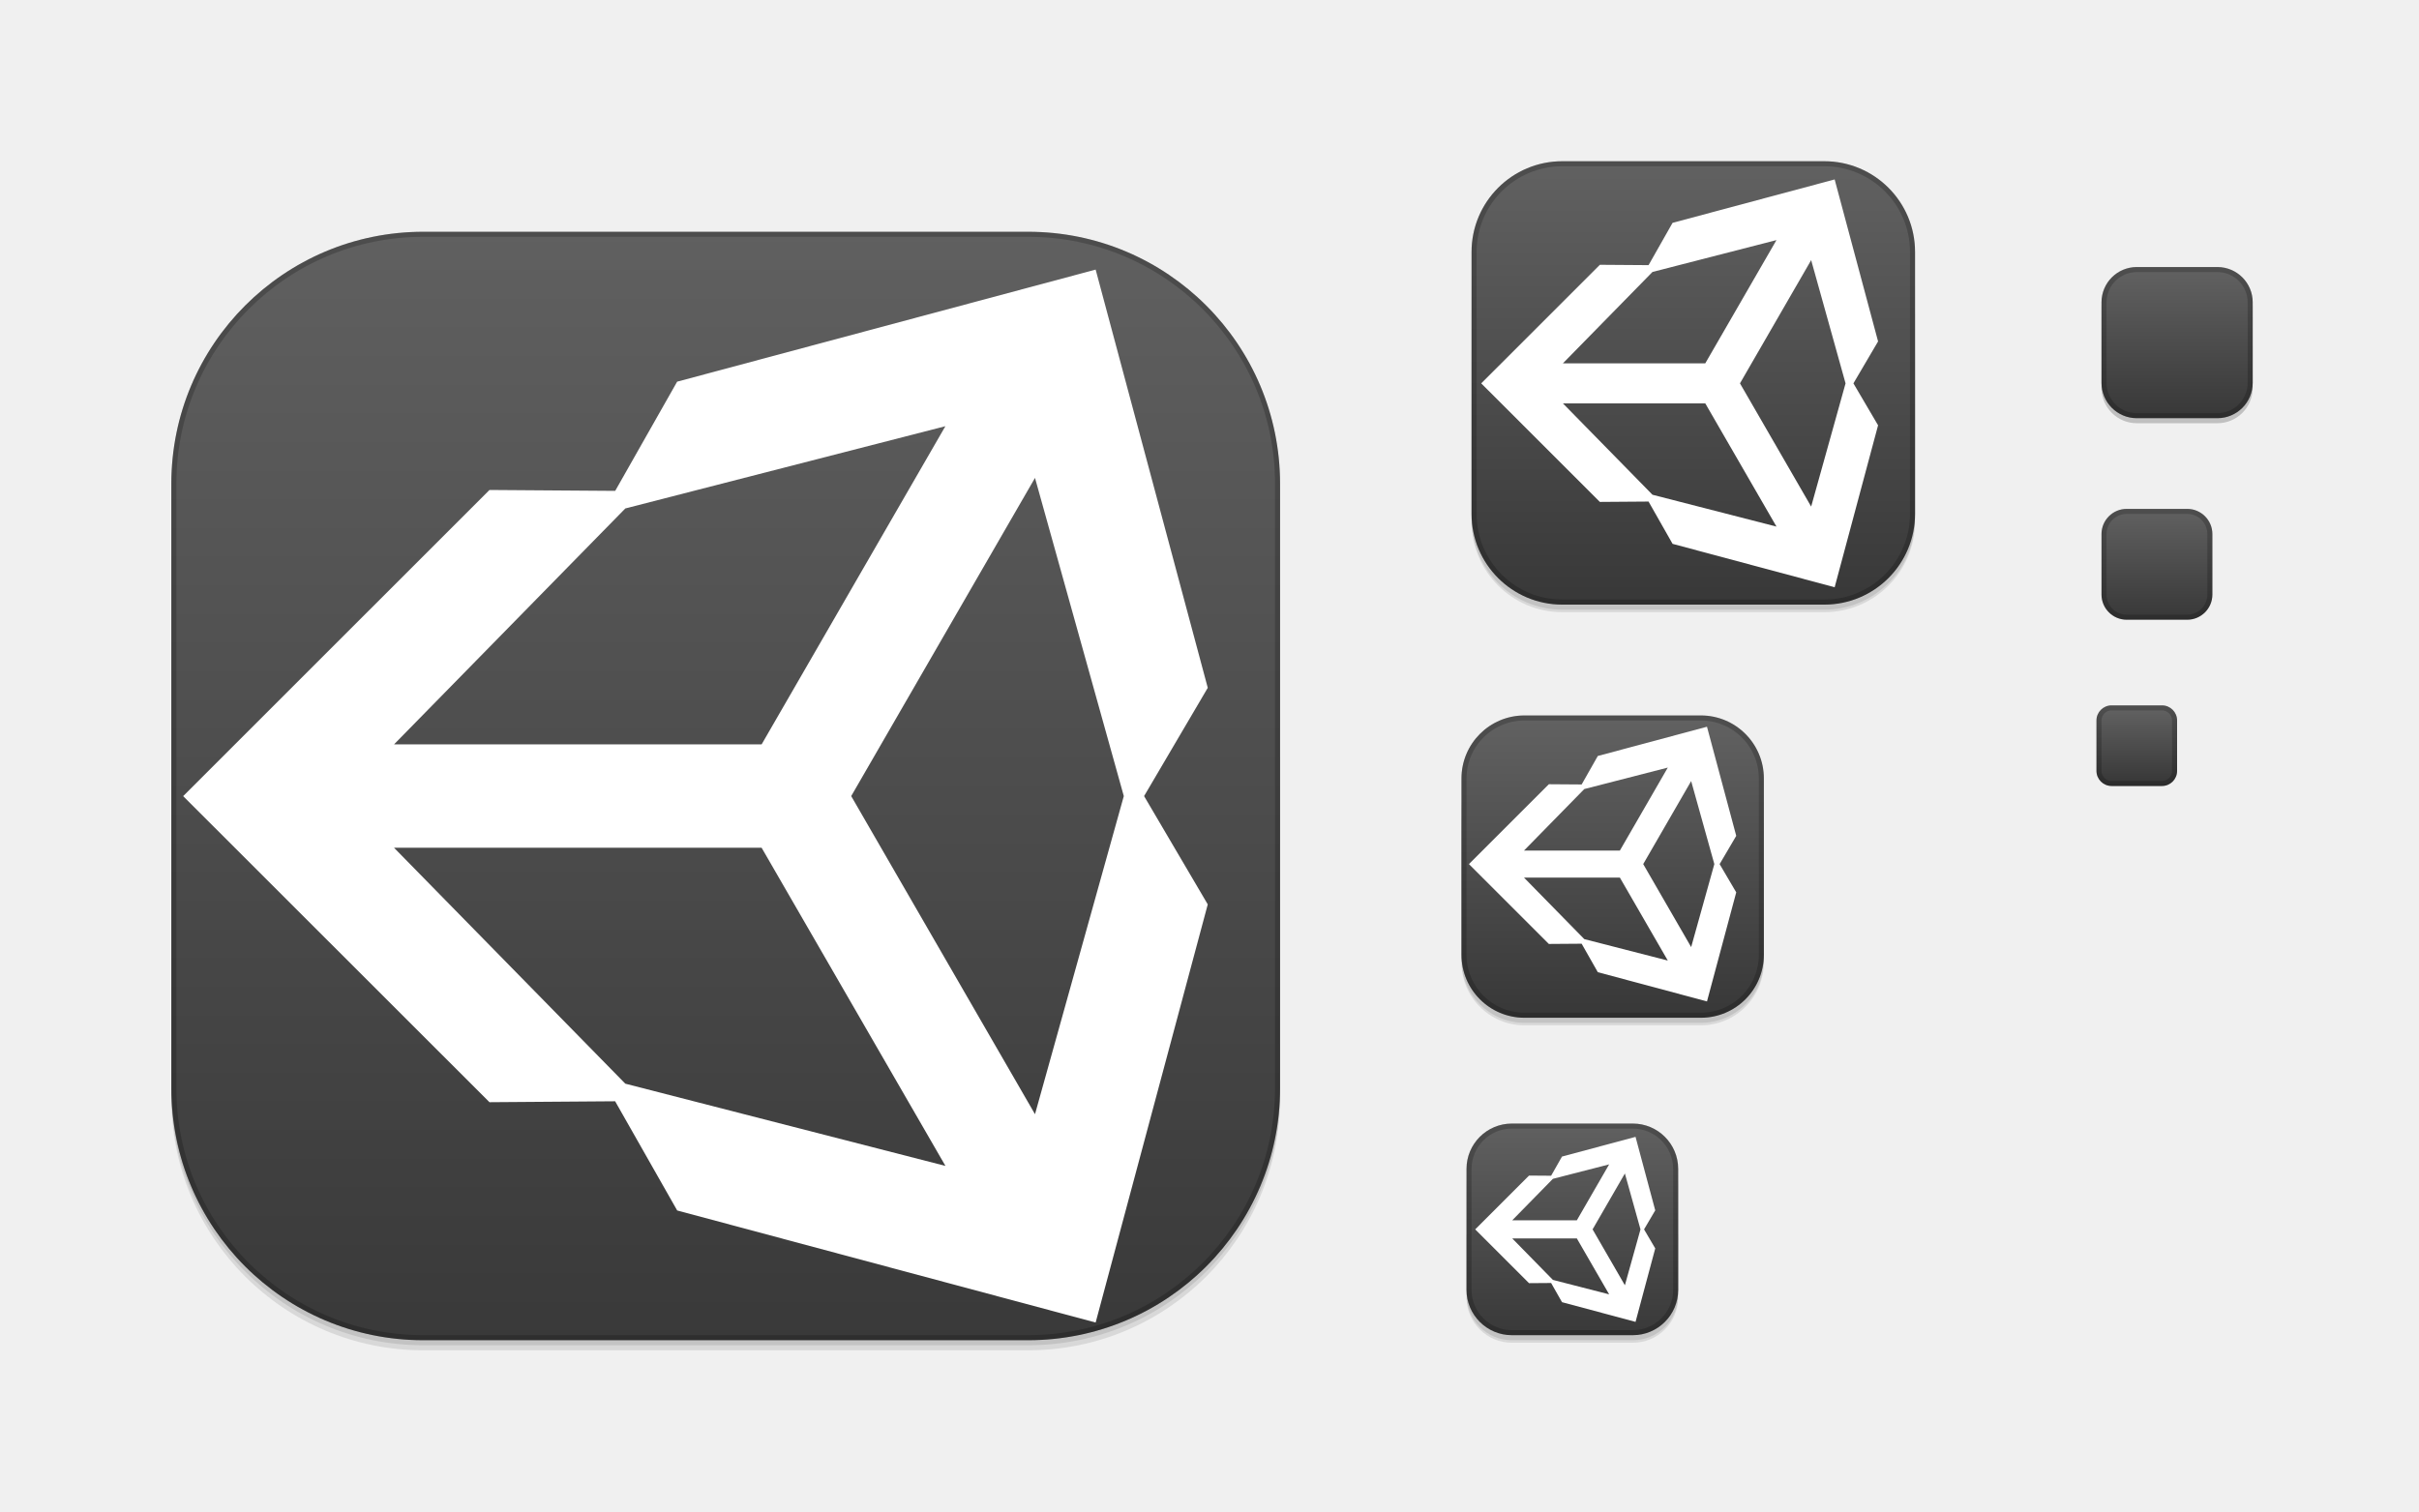
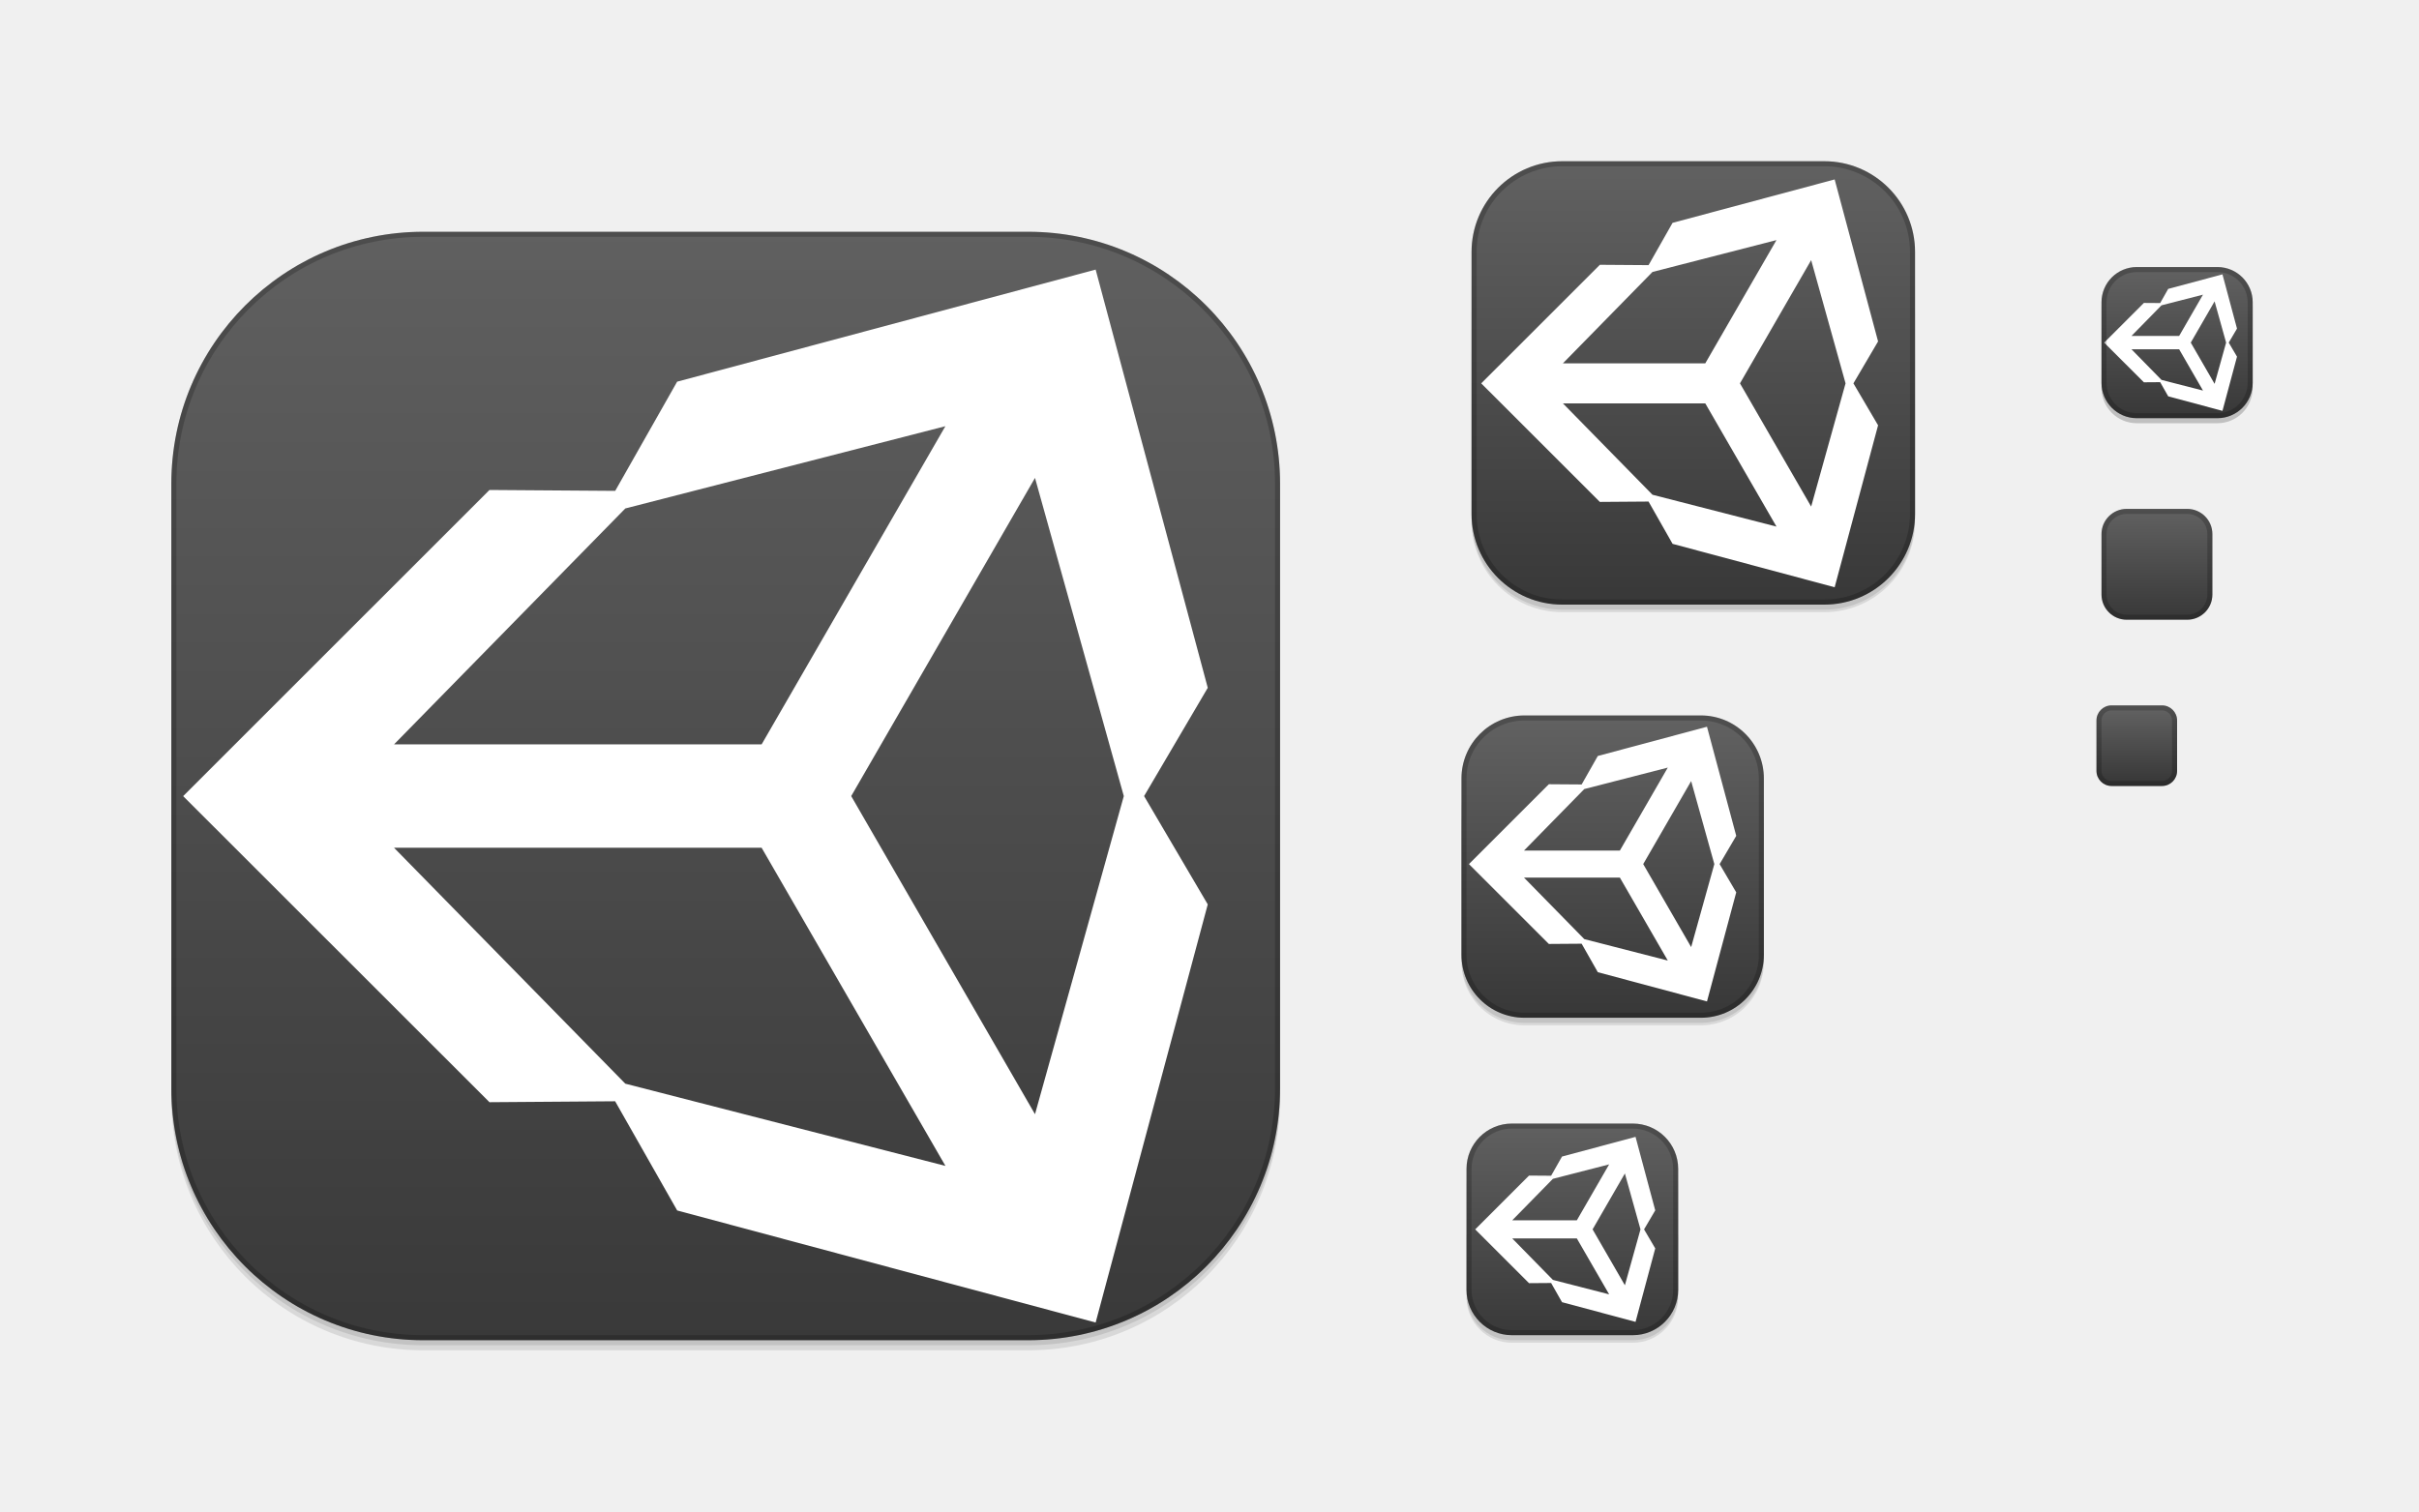
<svg xmlns="http://www.w3.org/2000/svg" xmlns:xlink="http://www.w3.org/1999/xlink" width="480" height="300" id="svg11300" version="1.0" style="display:inline;enable-background:new">
  <defs id="defs3">
    <linearGradient id="outerBackgroundGradient">
      <stop style="stop-color:#363636;stop-opacity:1" offset="0" id="stop3864-8-6" />
      <stop style="stop-color:#636363;stop-opacity:1" offset="1" id="stop3866-9-1" />
    </linearGradient>
    <linearGradient xlink:href="#outerBackgroundGradient" id="linearGradient4097" gradientUnits="userSpaceOnUse" x1="264" y1="280" x2="264" y2="40" gradientTransform="matrix(0.06666667,0,0,0.06666667,414.4,137.3333)" />
    <linearGradient xlink:href="#outerBackgroundGradient" id="linearGradient4101" gradientUnits="userSpaceOnUse" gradientTransform="matrix(0.0875,0,0,0.0875,414.9,97.5)" x1="286.857" y1="302.857" x2="286.857" y2="28.571" />
    <linearGradient xlink:href="#outerBackgroundGradient" id="linearGradient4153" gradientUnits="userSpaceOnUse" gradientTransform="matrix(0.1193182,0,0,0.1193182,414.1364,48.22727)" x1="283.81" y1="299.81" x2="283.81" y2="31.619" />
    <linearGradient xlink:href="#outerBackgroundGradient" id="linearGradient4869" gradientUnits="userSpaceOnUse" gradientTransform="matrix(0.175,0,0,-0.175,286.8,-216)" x1="281.143" y1="297.143" x2="281.143" y2="22.857" />
    <clipPath clipPathUnits="userSpaceOnUse" id="clipPath4891">
      <rect ry="9" y="223" x="307" height="42" width="42" id="rect4893" style="color:#bebebe;fill:url(#linearGradient4895);fill-opacity:1;fill-rule:nonzero;stroke:none;stroke-width:0;marker:none;visibility:visible;display:inline;overflow:visible;enable-background:accumulate" transform="matrix(0,1,-1,0,0,0)" />
    </clipPath>
    <linearGradient xlink:href="#outerBackgroundGradient" id="linearGradient4895" gradientUnits="userSpaceOnUse" gradientTransform="matrix(0.175,0,0,0.175,302.8,216)" x1="144" y1="280" x2="144" y2="40" />
    <clipPath clipPathUnits="userSpaceOnUse" id="clipPath4044">
      <rect ry="4" y="85" x="433" height="22" width="22" id="rect4046" style="color:#bebebe;fill:url(#linearGradient4048);fill-opacity:1;fill-rule:nonzero;stroke:none;stroke-width:0;marker:none;visibility:visible;display:inline;overflow:visible;enable-background:accumulate" />
    </clipPath>
    <linearGradient xlink:href="#outerBackgroundGradient" id="linearGradient4048" gradientUnits="userSpaceOnUse" gradientTransform="matrix(0.0875,0,0,0.0875,430.9,81.5)" x1="149.714" y1="291.429" x2="149.714" y2="40" />
    <clipPath clipPathUnits="userSpaceOnUse" id="clipPath4089">
      <rect style="color:#bebebe;fill:url(#linearGradient4093);fill-opacity:1;fill-rule:nonzero;stroke:none;stroke-width:0;marker:none;visibility:visible;display:inline;overflow:visible;enable-background:accumulate" id="rect4091" width="30" height="30" x="433" y="37" ry="6" />
    </clipPath>
    <linearGradient xlink:href="#outerBackgroundGradient" id="linearGradient4093" gradientUnits="userSpaceOnUse" gradientTransform="matrix(0.1193182,0,0,0.1193182,430.1364,32.22727)" x1="149.714" y1="291.429" x2="149.714" y2="40" />
    <clipPath clipPathUnits="userSpaceOnUse" id="clipPath3855">
      <rect style="color:#bebebe;fill:url(#linearGradient3859);fill-opacity:1;fill-rule:nonzero;stroke:none;stroke-width:0;marker:none;visibility:visible;display:inline;overflow:visible;enable-background:accumulate" id="rect3857" width="16" height="16" x="304" y="212" ry="3" transform="matrix(0,1,-1,0,0,0)" />
    </clipPath>
    <linearGradient xlink:href="#outerBackgroundGradient" id="linearGradient3859" gradientUnits="userSpaceOnUse" gradientTransform="matrix(0.06666667,0,0,0.06666667,302.4,209.3333)" x1="144" y1="280" x2="144" y2="40" />
    <clipPath clipPathUnits="userSpaceOnUse" id="clipPath3862">
      <rect ry="50" y="46" x="34" height="220" width="220" id="rect3864" style="color:#bebebe;fill:url(#linearGradient3866);fill-opacity:1;fill-rule:nonzero;stroke:none;stroke-width:0;marker:none;visibility:visible;display:inline;overflow:visible;enable-background:accumulate" />
    </clipPath>
    <linearGradient xlink:href="#outerBackgroundGradient" id="linearGradient3866" gradientUnits="userSpaceOnUse" gradientTransform="translate(0,-4)" x1="144" y1="280" x2="144" y2="40" />
    <linearGradient xlink:href="#outerBackgroundGradient" id="linearGradient3876" gradientUnits="userSpaceOnUse" gradientTransform="translate(0,-4)" x1="272" y1="288" x2="272" y2="32" />
    <clipPath clipPathUnits="userSpaceOnUse" id="clipPath4187">
      <rect ry="12.5" y="142" x="290" height="60" width="60" id="rect4189" style="color:#bebebe;fill:url(#linearGradient4191);fill-opacity:1;fill-rule:nonzero;stroke:none;stroke-width:0;marker:none;visibility:visible;display:inline;overflow:visible;enable-background:accumulate" />
    </clipPath>
    <linearGradient xlink:href="#outerBackgroundGradient" id="linearGradient4191" gradientUnits="userSpaceOnUse" x1="352" y1="204" x2="352" y2="140" />
    <linearGradient xlink:href="#outerBackgroundGradient" id="linearGradient4197" gradientUnits="userSpaceOnUse" x1="384" y1="124" x2="384" y2="28" />
    <linearGradient xlink:href="#outerBackgroundGradient" id="linearGradient4199" gradientUnits="userSpaceOnUse" x1="352" y1="204" x2="352" y2="140" />
    <clipPath clipPathUnits="userSpaceOnUse" id="clipPath4346">
      <rect style="color:#bebebe;fill:url(#linearGradient4350);fill-opacity:1;fill-rule:nonzero;stroke:none;stroke-width:0;marker:none;visibility:visible;display:inline;overflow:visible;enable-background:accumulate" id="rect4348" width="88" height="88" x="292" y="32" ry="18" />
    </clipPath>
    <linearGradient xlink:href="#outerBackgroundGradient" id="linearGradient4350" gradientUnits="userSpaceOnUse" x1="384" y1="124" x2="384" y2="28" />
    <clipPath clipPathUnits="userSpaceOnUse" id="clipPath3871">
      <rect ry="5" y="101" x="417" height="22" width="22" id="rect3873" style="color:#bebebe;fill:url(#linearGradient3875);fill-opacity:1;fill-rule:nonzero;stroke:none;stroke-width:0;marker:none;visibility:visible;display:inline;overflow:visible;enable-background:accumulate" />
    </clipPath>
    <linearGradient xlink:href="#outerBackgroundGradient" id="linearGradient3875" gradientUnits="userSpaceOnUse" gradientTransform="matrix(0.0875,0,0,0.0875,414.9,97.5)" x1="286.857" y1="302.857" x2="286.857" y2="28.571" />
    <clipPath clipPathUnits="userSpaceOnUse" id="clipPath3881">
      <rect style="color:#bebebe;fill:url(#linearGradient3885);fill-opacity:1;fill-rule:nonzero;stroke:none;stroke-width:0;marker:none;visibility:visible;display:inline;overflow:visible;enable-background:accumulate" id="rect3883" width="30" height="30" x="417" y="53" ry="7" />
    </clipPath>
    <linearGradient xlink:href="#outerBackgroundGradient" id="linearGradient3885" gradientUnits="userSpaceOnUse" gradientTransform="matrix(0.1193182,0,0,0.1193182,414.1364,48.22727)" x1="283.81" y1="299.81" x2="283.81" y2="31.619" />
  </defs>
  <g style="display:inline" id="layer1">
    <g style="display:none" id="layer7">
      <text y="19.745" xml:space="preserve" x="15.007" style="font-size:18px;font-style:normal;font-variant:normal;font-weight:normal;font-stretch:normal;fill:#000000;fill-opacity:1;stroke:none;display:inline;enable-background:new;font-family:DejaVu Sans;-inkscape-font-specification:DejaVu Sans" id="context">
        <tspan style="font-style:normal;font-variant:normal;font-weight:normal;font-stretch:normal;font-family:DejaVu Sans;-inkscape-font-specification:DejaVu Sans" y="19.745" x="15.007" id="tspan3933">apps</tspan>
      </text>
      <text y="19.745" xml:space="preserve" x="122.488" style="font-size:18px;font-style:normal;font-variant:normal;font-weight:bold;font-stretch:normal;text-align:start;line-height:125%;writing-mode:lr-tb;text-anchor:start;fill:#000000;fill-opacity:1;stroke:none;display:inline;enable-background:new;font-family:DejaVu Sans;-inkscape-font-specification:DejaVu Sans Bold" id="icon-name">
        <tspan style="font-size:18px;font-style:normal;font-variant:normal;font-weight:bold;font-stretch:normal;font-family:DejaVu Sans;-inkscape-font-specification:DejaVu Sans Bold" y="19.745" x="122.488" id="tspan3937">unity3d</tspan>
      </text>
      <rect style="fill:#eeeeec;fill-opacity:1;fill-rule:nonzero;stroke:none;stroke-width:2;marker:none;visibility:visible;display:inline;overflow:visible;enable-background:accumulate" id="rect16x16" width="16" height="16" x="416" y="140" />
      <rect style="fill:#d4d4d4;fill-opacity:1;fill-rule:nonzero;stroke:none;stroke-width:2;marker:none;visibility:visible;display:inline;overflow:visible;enable-background:accumulate" id="rect24x24" width="24" height="24" x="416" y="100" />
      <rect style="fill:#eeeeec;fill-opacity:1;fill-rule:nonzero;stroke:none;stroke-width:2;marker:none;visibility:visible;display:inline;overflow:visible;enable-background:accumulate" id="rect32x32" width="32" height="32" x="416" y="52" />
      <rect y="101" x="417" height="22" width="22" id="rect22x22" style="fill:#eeeeec;fill-opacity:1;fill-rule:nonzero;stroke:none;stroke-width:2;marker:none;visibility:visible;display:inline;overflow:visible;enable-background:accumulate" />
      <rect y="220" x="288" height="48" width="48" id="rect48x48" style="fill:#eeeeec;fill-opacity:1;fill-rule:nonzero;stroke:none;stroke-width:2;marker:none;visibility:visible;display:inline;overflow:visible;enable-background:accumulate" />
      <rect style="fill:#eeeeec;fill-opacity:1;fill-rule:nonzero;stroke:none;stroke-width:2;marker:none;visibility:visible;display:inline;overflow:visible;enable-background:accumulate" id="rect256x256" width="256" height="256" x="16" y="28" />
      <rect style="fill:#eeeeec;fill-opacity:1;fill-rule:nonzero;stroke:none;stroke-width:2;marker:none;visibility:visible;display:inline;overflow:visible;enable-background:accumulate" id="rect64x64" width="64" height="64" x="288" y="140" />
      <rect style="fill:#eeeeec;fill-opacity:1;fill-rule:nonzero;stroke:none;stroke-width:2;marker:none;visibility:visible;display:inline;overflow:visible;enable-background:accumulate" id="rect96x96" width="96" height="96" x="288" y="28" />
    </g>
    <g id="layer4" style="display:inline">
      <rect style="opacity:0;color:#bebebe;fill:#000000;fill-opacity:1;stroke:#000000;stroke-width:1;stroke-miterlimit:4;stroke-opacity:1;stroke-dasharray:none;marker:none;visibility:visible;display:inline;overflow:visible;enable-background:accumulate" id="rect4156" width="42" height="42" x="-266.5" y="291" ry="9" transform="matrix(0,-1,1,0,0,0)" />
      <rect transform="matrix(0,-1,1,0,0,0)" ry="9" y="291" x="-266.5" height="42" width="40" id="rect4183" style="opacity:0.1;color:#bebebe;fill:#000000;fill-opacity:1;stroke:none;stroke-width:1;marker:none;visibility:visible;display:inline;overflow:visible;enable-background:accumulate" />
      <rect ry="9" y="237" x="291" height="29" width="42" id="rect4144" style="opacity:0.1;color:#bebebe;fill:#000000;fill-opacity:1;fill-rule:nonzero;stroke:none;stroke-width:0;marker:none;visibility:visible;display:inline;overflow:visible;enable-background:accumulate" />
      <rect style="opacity:0;color:#bebebe;fill:#000000;fill-opacity:1;fill-rule:nonzero;stroke:#000000;stroke-width:1;stroke-miterlimit:4;stroke-opacity:1;stroke-dasharray:none;marker:none;visibility:visible;display:inline;overflow:visible;enable-background:accumulate" id="rect4340" width="88" height="88" x="292" y="33.5" ry="18" />
      <rect ry="18" y="52.5" x="292" height="69" width="88" id="rect4338" style="opacity:0.1;color:#bebebe;fill:#000000;fill-opacity:1;fill-rule:nonzero;stroke:none;stroke-width:0;marker:none;visibility:visible;display:inline;overflow:visible;enable-background:accumulate" />
      <rect style="opacity:0.1;color:#bebebe;fill:#000000;fill-opacity:1;fill-rule:nonzero;stroke:none;stroke-width:0;marker:none;visibility:visible;display:inline;overflow:visible;enable-background:accumulate" id="rect4335" width="88" height="76.5" x="292" y="44.5" ry="18" />
      <rect style="opacity:0;color:#bebebe;fill:#000000;fill-opacity:1;fill-rule:nonzero;stroke:#000000;stroke-width:1;stroke-miterlimit:4;stroke-opacity:1;stroke-dasharray:none;marker:none;visibility:visible;display:inline;overflow:visible;enable-background:accumulate" id="rect4214" width="60" height="60" x="290" y="143.5" ry="12.5" />
      <rect ry="12.5" y="151.5" x="290" height="52" width="60" id="rect4206" style="opacity:0.1;color:#bebebe;fill:#000000;fill-opacity:1;fill-rule:nonzero;stroke:none;stroke-width:0;marker:none;visibility:visible;display:inline;overflow:visible;enable-background:accumulate" />
      <rect style="opacity:0.1;color:#bebebe;fill:#000000;fill-opacity:1;fill-rule:nonzero;stroke:none;stroke-width:0;marker:none;visibility:visible;display:inline;overflow:visible;enable-background:accumulate" id="rect4212" width="60" height="54.5" x="290" y="148.5" ry="12.5" />
      <rect style="opacity:0.2;color:#bebebe;fill:#000000;fill-opacity:1;fill-rule:nonzero;stroke:none;stroke-width:0;marker:none;visibility:visible;display:inline;overflow:visible;enable-background:accumulate" id="rect4058" width="30" height="30" x="417" y="54" ry="7" />
      <rect ry="50" y="48" x="34" height="220" width="220" id="rect3872" style="opacity:0;color:#bebebe;fill:#000000;fill-opacity:1;fill-rule:nonzero;stroke:#000000;stroke-width:2;stroke-miterlimit:4;stroke-opacity:1;stroke-dasharray:none;marker:none;visibility:visible;display:inline;overflow:visible;enable-background:accumulate" />
      <rect style="opacity:0.1;color:#bebebe;fill:#000000;fill-opacity:1;fill-rule:nonzero;stroke:none;stroke-width:0;marker:none;visibility:visible;display:inline;overflow:visible;enable-background:accumulate" id="rect3870" width="220" height="220" x="34" y="48" ry="50" />
      <rect ry="50" y="47" x="34" height="220" width="220" id="rect3868" style="opacity:0.1;color:#bebebe;fill:#000000;fill-opacity:1;fill-rule:nonzero;stroke:none;stroke-width:0;marker:none;visibility:visible;display:inline;overflow:visible;enable-background:accumulate" />
    </g>
    <g id="layer2" style="display:inline">
      <rect style="color:#bebebe;fill:url(#linearGradient3876);fill-opacity:1;fill-rule:nonzero;stroke:none;stroke-width:0;marker:none;visibility:visible;display:inline;overflow:visible;enable-background:accumulate" id="rect4040" width="220" height="220" x="34" y="46" ry="50" />
      <rect ry="3" y="140" x="416" height="16" width="16" id="rect4095" style="color:#bebebe;fill:url(#linearGradient4097);fill-opacity:1;fill-rule:nonzero;stroke:none;stroke-width:0;marker:none;visibility:visible;display:inline;overflow:visible;enable-background:accumulate" />
      <rect style="color:#bebebe;fill:url(#linearGradient4101);fill-opacity:1;fill-rule:nonzero;stroke:none;stroke-width:0;marker:none;visibility:visible;display:inline;overflow:visible;enable-background:accumulate" id="rect4099" width="22" height="22" x="417" y="101" ry="5" />
      <rect ry="7" y="53" x="417" height="30" width="30" id="rect4151" style="color:#bebebe;fill:url(#linearGradient4153);fill-opacity:1;fill-rule:nonzero;stroke:none;stroke-width:0;marker:none;visibility:visible;display:inline;overflow:visible;enable-background:accumulate" />
      <rect style="color:#bebebe;fill:url(#linearGradient4869);fill-opacity:1;fill-rule:nonzero;stroke:none;stroke-width:0;marker:none;visibility:visible;display:inline;overflow:visible;enable-background:accumulate" id="rect4783" width="42" height="42" x="291" y="-265" ry="9" transform="scale(1,-1)" />
      <rect ry="18" y="32" x="292" height="88" width="88" id="rect4511" style="color:#bebebe;fill:url(#linearGradient4197);fill-opacity:1;fill-rule:nonzero;stroke:none;stroke-width:0;marker:none;visibility:visible;display:inline;overflow:visible;enable-background:accumulate" />
      <rect style="color:#bebebe;fill:url(#linearGradient4199);fill-opacity:1;fill-rule:nonzero;stroke:none;stroke-width:0;marker:none;visibility:visible;display:inline;overflow:visible;enable-background:accumulate" id="rect4515" width="60" height="60" x="290" y="142" ry="12.5" />
    </g>
    <g id="layer6" style="display:inline">
      <path id="path3644" d="M 239.656,136.515 217.408,53.507 134.365,75.754 122.073,97.427 97.128,97.248 36.344,158.012 97.127,218.761 h 0.002 l 24.932,-0.185 12.311,21.673 83.034,22.243 22.248,-82.992 -12.634,-21.494 12.635,-21.491 z M 187.594,84.59 151.128,147.742 H 78.188 L 124.08,100.916 187.594,84.59 z M 151.128,168.261 187.603,231.404 124.08,215.084 78.188,168.261 h 72.94 z m 17.776,-10.255 36.469,-63.153 17.623,63.153 -17.623,63.137 -36.469,-63.137 z" style="fill:#ffffff;fill-opacity:1" />
      <path style="fill:#ffffff;fill-opacity:1" d="m 372.665,67.764 -8.617,-32.15 -32.164,8.616 -4.761,8.394 -9.661,-0.069 -23.543,23.535 23.542,23.529 h 0.002 l 9.657,-0.072 4.768,8.394 32.16,8.615 8.617,-32.144 -4.893,-8.325 4.894,-8.324 z m -20.164,-20.111 -14.124,24.46 h -28.251 l 17.775,-18.137 24.6,-6.323 z M 338.377,80.06 352.505,104.516 327.901,98.195 310.126,80.06 h 28.251 z m 6.885,-3.972 14.125,-24.46 6.825,24.46 -6.825,24.454 -14.125,-24.454 z" id="path4602" />
      <path id="path4604" d="m 344.519,165.895 -5.804,-21.654 -21.663,5.803 -3.207,5.654 -6.507,-0.047 -15.857,15.852 15.856,15.848 h 0.002 l 6.504,-0.048 3.211,5.654 21.661,5.803 5.804,-21.65 -3.296,-5.607 3.296,-5.606 z m -13.581,-13.546 -9.513,16.475 h -19.028 l 11.972,-12.216 16.569,-4.259 z m -9.513,21.827 9.515,16.472 -16.571,-4.257 -11.972,-12.215 h 19.028 z m 4.637,-2.675 9.514,-16.475 4.597,16.475 -4.597,16.471 -9.514,-16.471 z" style="fill:#ffffff;fill-opacity:1" />
      <path style="fill:#ffffff;fill-opacity:1" d="m 328.447,240.225 -3.909,-14.585 -14.591,3.909 -2.16,3.808 -4.383,-0.031 -10.68,10.677 10.68,10.674 h 0.002 l 4.381,-0.033 2.163,3.808 14.589,3.908 3.909,-14.582 -2.22,-3.777 2.22,-3.776 z m -9.147,-9.124 -6.407,11.096 H 300.076 l 8.063,-8.228 11.16,-2.869 z m -6.407,14.701 6.409,11.095 -11.161,-2.868 -8.063,-8.227 h 12.816 z m 3.123,-1.802 6.408,-11.096 3.096,11.096 -3.096,11.094 -6.408,-11.094 z" id="path4606" />
+       <path id="path3557" d="m 443.885,65.215 -2.884,-10.761 -10.765,2.884 -1.594,2.81 -3.234,-0.023 -7.88,7.877 7.88,7.875 h 0.002 l 3.232,-0.024 1.596,2.81 10.764,2.884 2.884,-10.759 -1.638,-2.786 1.638,-2.786 z m -6.749,-6.731 -4.727,8.187 h -9.456 l 5.949,-6.07 8.234,-2.117 z m -4.727,10.847 4.729,8.186 -8.235,-2.116 -5.949,-6.07 h 9.456 z m 2.304,-1.329 4.728,-8.187 2.285,8.187 -2.285,8.185 -4.728,-8.185 z" style="fill:#ffffff;fill-opacity:1" />
    </g>
    <g id="layer5" style="display:inline">
      <rect ry="9" y="307" x="-265" height="42" width="42" id="rect4884" style="opacity:0.2;color:#bebebe;fill:none;stroke:#000000;stroke-width:2;stroke-miterlimit:4;stroke-opacity:1;stroke-dasharray:none;marker:none;visibility:visible;display:inline;overflow:visible;enable-background:accumulate" transform="matrix(0,1,1,0,-16,488)" clip-path="url(#clipPath4891)" />
      <rect style="opacity:0.2;color:#bebebe;fill:none;stroke:#000000;stroke-width:2;stroke-miterlimit:4;stroke-opacity:1;stroke-dasharray:none;marker:none;visibility:visible;display:inline;overflow:visible;enable-background:accumulate" id="rect5311" width="16" height="16" x="-228" y="304" ry="3" clip-path="url(#clipPath3855)" transform="matrix(0,-1,1,0,112,-72)" />
      <rect ry="50" y="46" x="34" height="220" width="220" id="rect3858" style="opacity:0.2;color:#bebebe;fill:none;stroke:#000000;stroke-width:2;stroke-miterlimit:4;stroke-opacity:1;stroke-dasharray:none;marker:none;visibility:visible;display:inline;overflow:visible;enable-background:accumulate" clip-path="url(#clipPath3862)" />
      <rect ry="12.5" y="142" x="290" height="60" width="60" id="rect4175" style="opacity:0.2;color:#bebebe;fill:none;stroke:#000000;stroke-width:2;stroke-miterlimit:4;stroke-opacity:1;stroke-dasharray:none;marker:none;visibility:visible;display:inline;overflow:visible;enable-background:accumulate" clip-path="url(#clipPath4187)" />
      <rect style="opacity:0.2;color:#bebebe;fill:none;stroke:#000000;stroke-width:2;stroke-miterlimit:4;stroke-opacity:1;stroke-dasharray:none;marker:none;visibility:visible;display:inline;overflow:visible;enable-background:accumulate" id="rect4342" width="88" height="88" x="292" y="32" ry="18" clip-path="url(#clipPath4346)" />
      <rect ry="5" y="101" x="417" height="22" width="22" id="rect3866" style="opacity:0.2;color:#bebebe;fill:none;stroke:#000000;stroke-width:2;stroke-miterlimit:4;stroke-opacity:1;stroke-dasharray:none;marker:none;visibility:visible;display:inline;overflow:visible;enable-background:accumulate" clip-path="url(#clipPath3871)" />
      <rect style="opacity:0.2;color:#bebebe;fill:none;stroke:#000000;stroke-width:2;stroke-miterlimit:4;stroke-opacity:1;stroke-dasharray:none;marker:none;visibility:visible;display:inline;overflow:visible;enable-background:accumulate" id="rect3877" width="30" height="30" x="417" y="53" ry="7" clip-path="url(#clipPath3881)" />
    </g>
  </g>
</svg>
